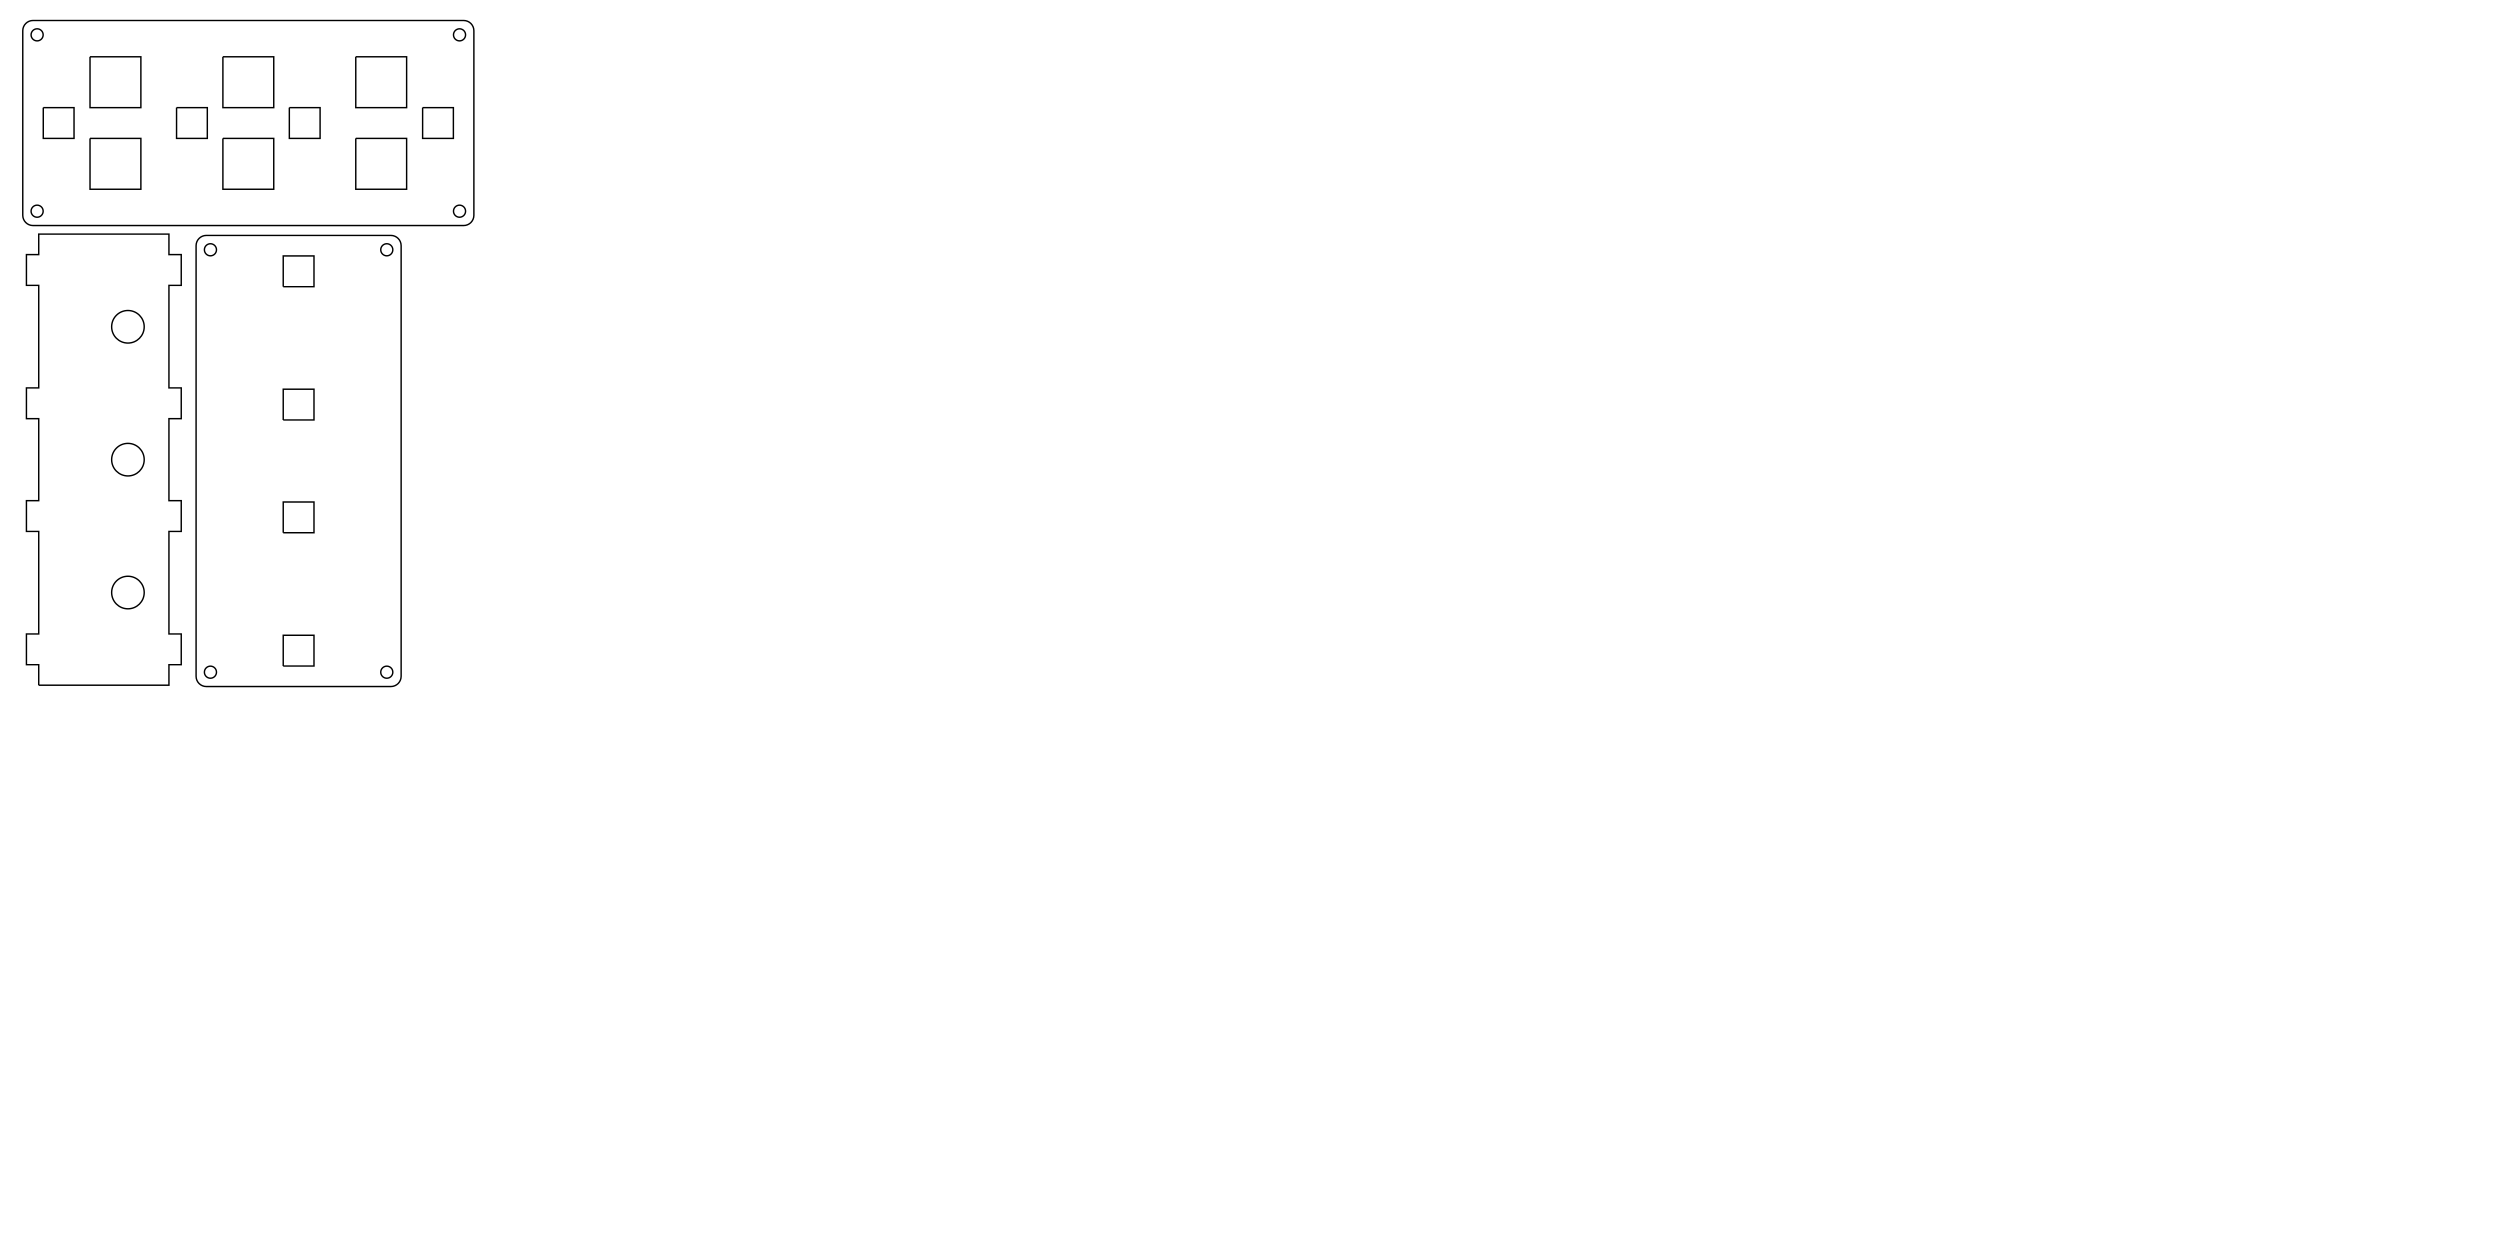
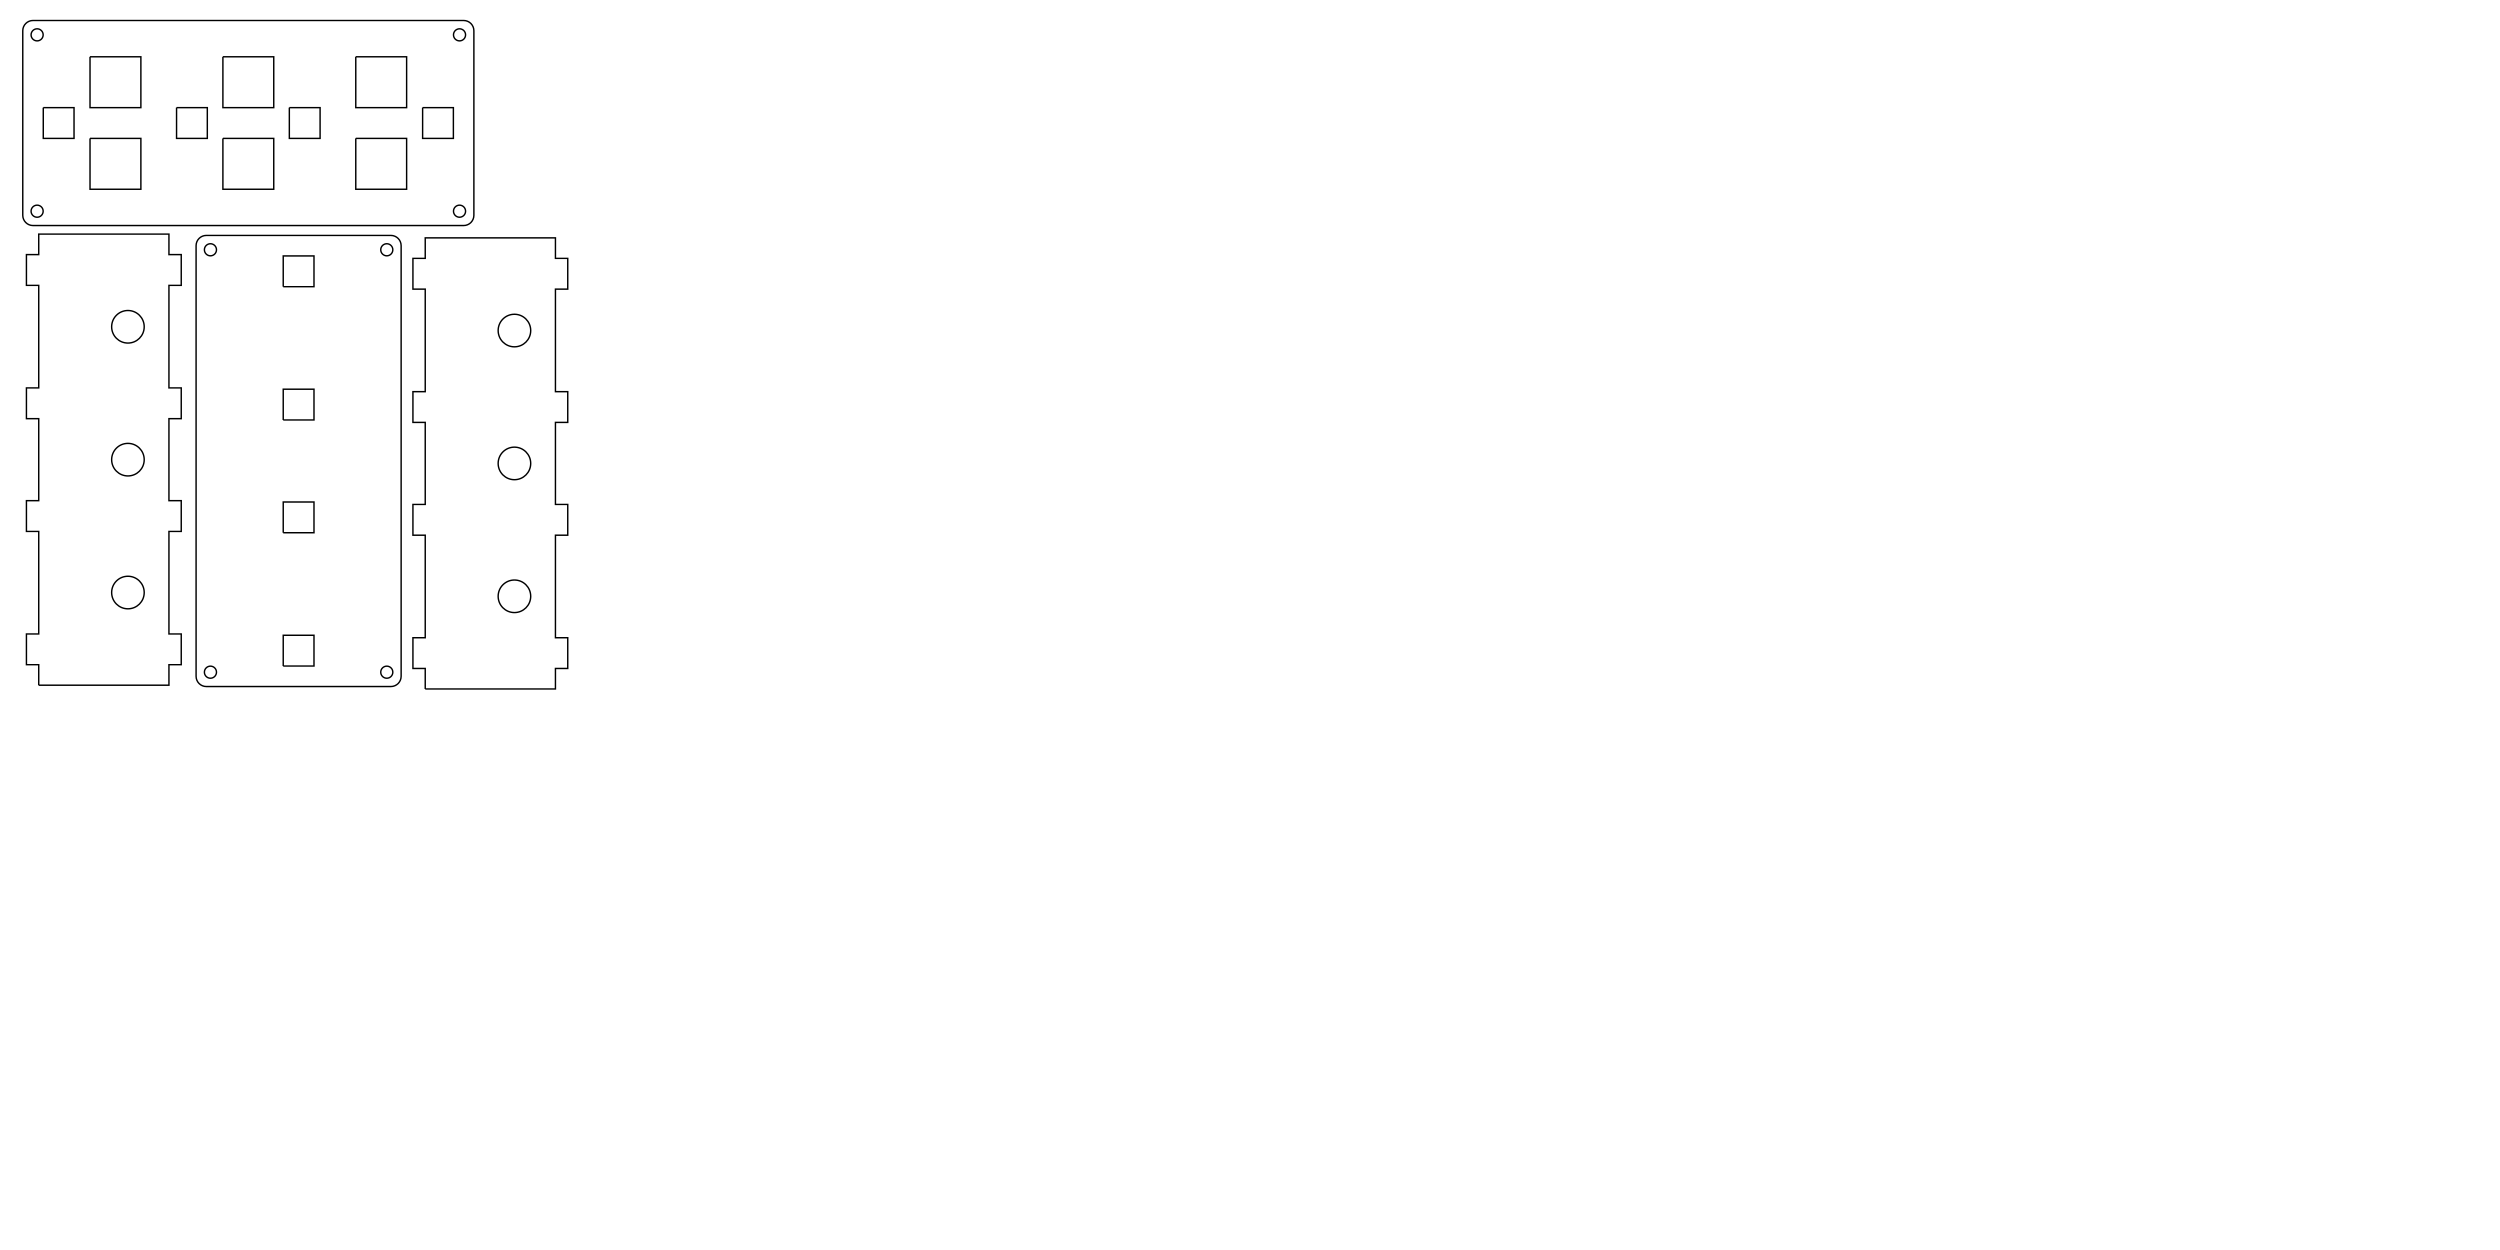
<svg xmlns="http://www.w3.org/2000/svg" width="2160" height="1080" id="svg2" version="1.1">
  <defs id="defs4">
    </defs>
  <g id="layer1" transform="translate(0,27.64025)">
-     <g id="g3207">
-       <g transform="matrix(3.543307,0,0,-3.543307,214.5526,78.64789)" id="g2901">
-         <path id="Sketch" d="m -52.5,25 105,0 A 2.5,2.5 0 0 0 55,22.5 l 0,-45 A 2.5,2.5 0 0 0 52.5,-25 l -105,0 a 2.5,2.5 0 0 0 -2.5,2.5 l 0,45 a 2.5,2.5 0 0 0 2.5,2.5" style="fill:none;stroke:#000000;stroke-width:0.35;stroke-miterlimit:4;stroke-dasharray:none" />
-         <circle d="m -50.027,21.5 c 0,0.814 -0.659,1.473 -1.473,1.473 -0.814,0 -1.473,-0.659 -1.473,-1.473 0,-0.814 0.659,-1.473 1.473,-1.473 0.814,0 1.473,0.659 1.473,1.473 z" cx="-51.5" cy="21.5" r="1.473" style="fill:none;stroke:#000000;stroke-width:0.35;stroke-miterlimit:4;stroke-dasharray:none" id="circle2904" />
-         <circle d="m 52.973,21.5 c 0,0.814 -0.659,1.473 -1.473,1.473 -0.814,0 -1.473,-0.659 -1.473,-1.473 0,-0.814 0.659,-1.473 1.473,-1.473 0.814,0 1.473,0.659 1.473,1.473 z" cx="51.5" cy="21.5" r="1.473" style="fill:none;stroke:#000000;stroke-width:0.35;stroke-miterlimit:4;stroke-dasharray:none" id="circle2906" />
-         <circle d="m -50.027,-21.5 c 0,0.814 -0.659,1.473 -1.473,1.473 -0.814,0 -1.473,-0.659 -1.473,-1.473 0,-0.814 0.659,-1.473 1.473,-1.473 0.814,0 1.473,0.659 1.473,1.473 z" cx="-51.5" cy="-21.5" r="1.473" style="fill:none;stroke:#000000;stroke-width:0.35;stroke-miterlimit:4;stroke-dasharray:none" id="circle2908" />
-         <circle d="m 52.973,-21.5 c 0,0.814 -0.659,1.473 -1.473,1.473 -0.814,0 -1.473,-0.659 -1.473,-1.473 0,-0.814 0.659,-1.473 1.473,-1.473 0.814,0 1.473,0.659 1.473,1.473 z" cx="51.5" cy="-21.5" r="1.473" style="fill:none;stroke:#000000;stroke-width:0.35;stroke-miterlimit:4;stroke-dasharray:none" id="circle2910" />
-         <path id="path2912" d="m -38.6,16.15 12.4,0 0,-12.4 -12.4,0 0,12.4" style="fill:none;stroke:#000000;stroke-width:0.35;stroke-miterlimit:4;stroke-dasharray:none" />
-         <path id="path2914" d="m -6.2,16.15 12.4,0 0,-12.4 -12.4,0 0,12.4" style="fill:none;stroke:#000000;stroke-width:0.35;stroke-miterlimit:4;stroke-dasharray:none" />
-         <path id="path2916" d="m 26.2,16.15 12.4,0 0,-12.4 -12.4,0 0,12.4" style="fill:none;stroke:#000000;stroke-width:0.35;stroke-miterlimit:4;stroke-dasharray:none" />
-         <path id="path2918" d="m -6.2,-3.75 12.4,0 0,-12.4 -12.4,0 0,12.4" style="fill:none;stroke:#000000;stroke-width:0.35;stroke-miterlimit:4;stroke-dasharray:none" />
-         <path id="path2920" d="m -38.6,-3.75 12.4,0 0,-12.4 -12.4,0 0,12.4" style="fill:none;stroke:#000000;stroke-width:0.35;stroke-miterlimit:4;stroke-dasharray:none" />
-         <path id="path2922" d="m 26.2,-3.75 12.4,0 0,-12.4 -12.4,0 0,12.4" style="fill:none;stroke:#000000;stroke-width:0.35;stroke-miterlimit:4;stroke-dasharray:none" />
-         <path id="path2924" d="m -50,3.75 7.5,0 0,-7.5 -7.5,0 0,7.5" style="fill:none;stroke:#000000;stroke-width:0.35;stroke-miterlimit:4;stroke-dasharray:none" />
-         <path id="path2926" d="m -17.5,3.75 7.5,0 0,-7.5 -7.5,0 0,7.5" style="fill:none;stroke:#000000;stroke-width:0.35;stroke-miterlimit:4;stroke-dasharray:none" />
-         <path id="path2928" d="m 10,3.75 7.5,0 0,-7.5 -7.5,0 0,7.5" style="fill:none;stroke:#000000;stroke-width:0.35;stroke-miterlimit:4;stroke-dasharray:none" />
-         <path id="path2930" d="m 42.5,3.75 7.5,0 0,-7.5 -7.5,0 0,7.5" style="fill:none;stroke:#000000;stroke-width:0.35;stroke-miterlimit:4;stroke-dasharray:none" />
-       </g>
-       <g transform="matrix(0,-3.543307,-3.543307,0,89.7143,369.505)" id="g3053">
-         <path id="Sketch-3" d="m -55,15.875 5,0 0,3 7.5,0 0,-3 25,0 0,3 7.5,0 0,-3 20,0 0,3 7.5,0 0,-3 25,0 0,3 7.5,0 0,-3 5,0 0,-31.75 -5,0 0,-3 -7.5,0 0,3 -25,0 0,-3 -7.5,0 0,3 -20,0 0,-3 -7.5,0 0,3 -25,0 0,-3 -7.5,0 0,3 -5,0 0,31.75" style="fill:none;stroke:#000000;stroke-width:0.35;stroke-miterlimit:4;stroke-dasharray:none" />
-         <circle d="m -28.43,-5.875 c 0,2.193 -1.777,3.97 -3.97,3.97 -2.193,0 -3.97,-1.777 -3.97,-3.97 0,-2.193 1.777,-3.97 3.97,-3.97 2.193,0 3.97,1.777 3.97,3.97 z" cx="-32.4" cy="-5.875" r="3.97" style="fill:none;stroke:#000000;stroke-width:0.35;stroke-miterlimit:4;stroke-dasharray:none" id="circle3056" />
-         <circle d="m 3.97,-5.875 c 0,2.193 -1.777,3.97 -3.97,3.97 -2.193,0 -3.97,-1.777 -3.97,-3.97 0,-2.193 1.777,-3.97 3.97,-3.97 2.193,0 3.97,1.777 3.97,3.97 z" cx="0" cy="-5.875" r="3.97" style="fill:none;stroke:#000000;stroke-width:0.35;stroke-miterlimit:4;stroke-dasharray:none" id="circle3058" />
-         <circle d="m 36.37,-5.875 c 0,2.193 -1.777,3.97 -3.97,3.97 -2.193,0 -3.97,-1.777 -3.97,-3.97 0,-2.193 1.777,-3.97 3.97,-3.97 2.193,0 3.97,1.777 3.97,3.97 z" cx="32.4" cy="-5.875" r="3.97" style="fill:none;stroke:#000000;stroke-width:0.35;stroke-miterlimit:4;stroke-dasharray:none" id="circle3060" />
-       </g>
-       <g transform="matrix(0,-3.543307,-3.543307,0,258,370.6479)" id="g3169">
-         <path id="Sketch-7" d="m -52.5,25 105,0 A 2.5,2.5 0 0 0 55,22.5 l 0,-45 A 2.5,2.5 0 0 0 52.5,-25 l -105,0 a 2.5,2.5 0 0 0 -2.5,2.5 l 0,45 a 2.5,2.5 0 0 0 2.5,2.5" style="fill:none;stroke:#000000;stroke-width:0.35;stroke-miterlimit:4;stroke-dasharray:none" />
-         <circle d="m -50.027,21.5 c 0,0.814 -0.659,1.473 -1.473,1.473 -0.814,0 -1.473,-0.659 -1.473,-1.473 0,-0.814 0.659,-1.473 1.473,-1.473 0.814,0 1.473,0.659 1.473,1.473 z" cx="-51.5" cy="21.5" r="1.473" style="fill:none;stroke:#000000;stroke-width:0.35;stroke-miterlimit:4;stroke-dasharray:none" id="circle3172" />
-         <circle d="m 52.973,21.5 c 0,0.814 -0.659,1.473 -1.473,1.473 -0.814,0 -1.473,-0.659 -1.473,-1.473 0,-0.814 0.659,-1.473 1.473,-1.473 0.814,0 1.473,0.659 1.473,1.473 z" cx="51.5" cy="21.5" r="1.473" style="fill:none;stroke:#000000;stroke-width:0.35;stroke-miterlimit:4;stroke-dasharray:none" id="circle3174" />
-         <circle d="m -50.027,-21.5 c 0,0.814 -0.659,1.473 -1.473,1.473 -0.814,0 -1.473,-0.659 -1.473,-1.473 0,-0.814 0.659,-1.473 1.473,-1.473 0.814,0 1.473,0.659 1.473,1.473 z" cx="-51.5" cy="-21.5" r="1.473" style="fill:none;stroke:#000000;stroke-width:0.35;stroke-miterlimit:4;stroke-dasharray:none" id="circle3176" />
-         <circle d="m 52.973,-21.5 c 0,0.814 -0.659,1.473 -1.473,1.473 -0.814,0 -1.473,-0.659 -1.473,-1.473 0,-0.814 0.659,-1.473 1.473,-1.473 0.814,0 1.473,0.659 1.473,1.473 z" cx="51.5" cy="-21.5" r="1.473" style="fill:none;stroke:#000000;stroke-width:0.35;stroke-miterlimit:4;stroke-dasharray:none" id="circle3178" />
-         <path id="path3180" d="m -50,3.75 7.5,0 0,-7.5 -7.5,0 0,7.5" style="fill:none;stroke:#000000;stroke-width:0.35;stroke-miterlimit:4;stroke-dasharray:none" />
-         <path id="path3182" d="m -17.5,3.75 7.5,0 0,-7.5 -7.5,0 0,7.5" style="fill:none;stroke:#000000;stroke-width:0.35;stroke-miterlimit:4;stroke-dasharray:none" />
-         <path id="path3184" d="m 10,3.75 7.5,0 0,-7.5 -7.5,0 0,7.5" style="fill:none;stroke:#000000;stroke-width:0.35;stroke-miterlimit:4;stroke-dasharray:none" />
-         <path id="path3186" d="m 42.5,3.75 7.5,0 0,-7.5 -7.5,0 0,7.5" style="fill:none;stroke:#000000;stroke-width:0.35;stroke-miterlimit:4;stroke-dasharray:none" />
-       </g>
+     <g id="g2901" transform="matrix(3.543307,0,0,-3.543307,214.5526,78.64789)">
+       <path style="fill:none;stroke:#000000;stroke-width:0.35;stroke-miterlimit:4;stroke-dasharray:none" d="m -52.5,25 105,0 A 2.5,2.5 0 0 0 55,22.5 l 0,-45 A 2.5,2.5 0 0 0 52.5,-25 l -105,0 a 2.5,2.5 0 0 0 -2.5,2.5 l 0,45 a 2.5,2.5 0 0 0 2.5,2.5" id="Sketch" />
+       <circle id="circle2904" style="fill:none;stroke:#000000;stroke-width:0.35;stroke-miterlimit:4;stroke-dasharray:none" r="1.473" cy="21.5" cx="-51.5" d="m -50.027,21.5 c 0,0.814 -0.659,1.473 -1.473,1.473 -0.814,0 -1.473,-0.659 -1.473,-1.473 0,-0.814 0.659,-1.473 1.473,-1.473 0.814,0 1.473,0.659 1.473,1.473 z" />
+       <circle id="circle2906" style="fill:none;stroke:#000000;stroke-width:0.35;stroke-miterlimit:4;stroke-dasharray:none" r="1.473" cy="21.5" cx="51.5" d="m 52.973,21.5 c 0,0.814 -0.659,1.473 -1.473,1.473 -0.814,0 -1.473,-0.659 -1.473,-1.473 0,-0.814 0.659,-1.473 1.473,-1.473 0.814,0 1.473,0.659 1.473,1.473 z" />
+       <circle id="circle2908" style="fill:none;stroke:#000000;stroke-width:0.35;stroke-miterlimit:4;stroke-dasharray:none" r="1.473" cy="-21.5" cx="-51.5" d="m -50.027,-21.5 c 0,0.814 -0.659,1.473 -1.473,1.473 -0.814,0 -1.473,-0.659 -1.473,-1.473 0,-0.814 0.659,-1.473 1.473,-1.473 0.814,0 1.473,0.659 1.473,1.473 z" />
+       <circle id="circle2910" style="fill:none;stroke:#000000;stroke-width:0.35;stroke-miterlimit:4;stroke-dasharray:none" r="1.473" cy="-21.5" cx="51.5" d="m 52.973,-21.5 c 0,0.814 -0.659,1.473 -1.473,1.473 -0.814,0 -1.473,-0.659 -1.473,-1.473 0,-0.814 0.659,-1.473 1.473,-1.473 0.814,0 1.473,0.659 1.473,1.473 z" />
+       <path style="fill:none;stroke:#000000;stroke-width:0.35;stroke-miterlimit:4;stroke-dasharray:none" d="m -38.6,16.15 12.4,0 0,-12.4 -12.4,0 0,12.4" id="path2912" />
+       <path style="fill:none;stroke:#000000;stroke-width:0.35;stroke-miterlimit:4;stroke-dasharray:none" d="m -6.2,16.15 12.4,0 0,-12.4 -12.4,0 0,12.4" id="path2914" />
+       <path style="fill:none;stroke:#000000;stroke-width:0.35;stroke-miterlimit:4;stroke-dasharray:none" d="m 26.2,16.15 12.4,0 0,-12.4 -12.4,0 0,12.4" id="path2916" />
+       <path style="fill:none;stroke:#000000;stroke-width:0.35;stroke-miterlimit:4;stroke-dasharray:none" d="m -6.2,-3.75 12.4,0 0,-12.4 -12.4,0 0,12.4" id="path2918" />
+       <path style="fill:none;stroke:#000000;stroke-width:0.35;stroke-miterlimit:4;stroke-dasharray:none" d="m -38.6,-3.75 12.4,0 0,-12.4 -12.4,0 0,12.4" id="path2920" />
+       <path style="fill:none;stroke:#000000;stroke-width:0.35;stroke-miterlimit:4;stroke-dasharray:none" d="m 26.2,-3.75 12.4,0 0,-12.4 -12.4,0 0,12.4" id="path2922" />
+       <path style="fill:none;stroke:#000000;stroke-width:0.35;stroke-miterlimit:4;stroke-dasharray:none" d="m -50,3.75 7.5,0 0,-7.5 -7.5,0 0,7.5" id="path2924" />
+       <path style="fill:none;stroke:#000000;stroke-width:0.35;stroke-miterlimit:4;stroke-dasharray:none" d="m -17.5,3.75 7.5,0 0,-7.5 -7.5,0 0,7.5" id="path2926" />
+       <path style="fill:none;stroke:#000000;stroke-width:0.35;stroke-miterlimit:4;stroke-dasharray:none" d="m 10,3.75 7.5,0 0,-7.5 -7.5,0 0,7.5" id="path2928" />
+       <path style="fill:none;stroke:#000000;stroke-width:0.35;stroke-miterlimit:4;stroke-dasharray:none" d="m 42.5,3.75 7.5,0 0,-7.5 -7.5,0 0,7.5" id="path2930" />
+     </g>
+     <g id="g3053" transform="matrix(0,-3.543307,-3.543307,0,89.7143,369.505)">
+       <path style="fill:none;stroke:#000000;stroke-width:0.35;stroke-miterlimit:4;stroke-dasharray:none" d="m -55,15.875 5,0 0,3 7.5,0 0,-3 25,0 0,3 7.5,0 0,-3 20,0 0,3 7.5,0 0,-3 25,0 0,3 7.5,0 0,-3 5,0 0,-31.75 -5,0 0,-3 -7.5,0 0,3 -25,0 0,-3 -7.5,0 0,3 -20,0 0,-3 -7.5,0 0,3 -25,0 0,-3 -7.5,0 0,3 -5,0 0,31.75" id="Sketch-3" />
+       <circle id="circle3056" style="fill:none;stroke:#000000;stroke-width:0.35;stroke-miterlimit:4;stroke-dasharray:none" r="3.97" cy="-5.875" cx="-32.4" d="m -28.43,-5.875 c 0,2.193 -1.777,3.97 -3.97,3.97 -2.193,0 -3.97,-1.777 -3.97,-3.97 0,-2.193 1.777,-3.97 3.97,-3.97 2.193,0 3.97,1.777 3.97,3.97 z" />
+       <circle id="circle3058" style="fill:none;stroke:#000000;stroke-width:0.35;stroke-miterlimit:4;stroke-dasharray:none" r="3.97" cy="-5.875" cx="0" d="m 3.97,-5.875 c 0,2.193 -1.777,3.97 -3.97,3.97 -2.193,0 -3.97,-1.777 -3.97,-3.97 0,-2.193 1.777,-3.97 3.97,-3.97 2.193,0 3.97,1.777 3.97,3.97 z" />
+       <circle id="circle3060" style="fill:none;stroke:#000000;stroke-width:0.35;stroke-miterlimit:4;stroke-dasharray:none" r="3.97" cy="-5.875" cx="32.4" d="m 36.37,-5.875 c 0,2.193 -1.777,3.97 -3.97,3.97 -2.193,0 -3.97,-1.777 -3.97,-3.97 0,-2.193 1.777,-3.97 3.97,-3.97 2.193,0 3.97,1.777 3.97,3.97 z" />
+     </g>
+     <g id="g3169" transform="matrix(0,-3.543307,-3.543307,0,258,370.6479)">
+       <path style="fill:none;stroke:#000000;stroke-width:0.35;stroke-miterlimit:4;stroke-dasharray:none" d="m -52.5,25 105,0 A 2.5,2.5 0 0 0 55,22.5 l 0,-45 A 2.5,2.5 0 0 0 52.5,-25 l -105,0 a 2.5,2.5 0 0 0 -2.5,2.5 l 0,45 a 2.5,2.5 0 0 0 2.5,2.5" id="Sketch-7" />
+       <circle id="circle3172" style="fill:none;stroke:#000000;stroke-width:0.35;stroke-miterlimit:4;stroke-dasharray:none" r="1.473" cy="21.5" cx="-51.5" d="m -50.027,21.5 c 0,0.814 -0.659,1.473 -1.473,1.473 -0.814,0 -1.473,-0.659 -1.473,-1.473 0,-0.814 0.659,-1.473 1.473,-1.473 0.814,0 1.473,0.659 1.473,1.473 z" />
+       <circle id="circle3174" style="fill:none;stroke:#000000;stroke-width:0.35;stroke-miterlimit:4;stroke-dasharray:none" r="1.473" cy="21.5" cx="51.5" d="m 52.973,21.5 c 0,0.814 -0.659,1.473 -1.473,1.473 -0.814,0 -1.473,-0.659 -1.473,-1.473 0,-0.814 0.659,-1.473 1.473,-1.473 0.814,0 1.473,0.659 1.473,1.473 z" />
+       <circle id="circle3176" style="fill:none;stroke:#000000;stroke-width:0.35;stroke-miterlimit:4;stroke-dasharray:none" r="1.473" cy="-21.5" cx="-51.5" d="m -50.027,-21.5 c 0,0.814 -0.659,1.473 -1.473,1.473 -0.814,0 -1.473,-0.659 -1.473,-1.473 0,-0.814 0.659,-1.473 1.473,-1.473 0.814,0 1.473,0.659 1.473,1.473 z" />
+       <circle id="circle3178" style="fill:none;stroke:#000000;stroke-width:0.35;stroke-miterlimit:4;stroke-dasharray:none" r="1.473" cy="-21.5" cx="51.5" d="m 52.973,-21.5 c 0,0.814 -0.659,1.473 -1.473,1.473 -0.814,0 -1.473,-0.659 -1.473,-1.473 0,-0.814 0.659,-1.473 1.473,-1.473 0.814,0 1.473,0.659 1.473,1.473 z" />
+       <path style="fill:none;stroke:#000000;stroke-width:0.35;stroke-miterlimit:4;stroke-dasharray:none" d="m -50,3.75 7.5,0 0,-7.5 -7.5,0 0,7.5" id="path3180" />
+       <path style="fill:none;stroke:#000000;stroke-width:0.35;stroke-miterlimit:4;stroke-dasharray:none" d="m -17.5,3.75 7.5,0 0,-7.5 -7.5,0 0,7.5" id="path3182" />
+       <path style="fill:none;stroke:#000000;stroke-width:0.35;stroke-miterlimit:4;stroke-dasharray:none" d="m 10,3.75 7.5,0 0,-7.5 -7.5,0 0,7.5" id="path3184" />
+       <path style="fill:none;stroke:#000000;stroke-width:0.35;stroke-miterlimit:4;stroke-dasharray:none" d="m 42.5,3.75 7.5,0 0,-7.5 -7.5,0 0,7.5" id="path3186" />
+     </g>
+     <g id="g3053-1" transform="matrix(0,-3.543307,-3.543307,0,423.652,372.7557)">
+       <path style="fill:none;stroke:#000000;stroke-width:0.35;stroke-miterlimit:4;stroke-dasharray:none" d="m -55,15.875 5,0 0,3 7.5,0 0,-3 25,0 0,3 7.5,0 0,-3 20,0 0,3 7.5,0 0,-3 25,0 0,3 7.5,0 0,-3 5,0 0,-31.75 -5,0 0,-3 -7.5,0 0,3 -25,0 0,-3 -7.5,0 0,3 -20,0 0,-3 -7.5,0 0,3 -25,0 0,-3 -7.5,0 0,3 -5,0 0,31.75" id="Sketch-3-4" />
+       <circle id="circle3056-7" style="fill:none;stroke:#000000;stroke-width:0.35;stroke-miterlimit:4;stroke-dasharray:none" r="3.97" cy="-5.875" cx="-32.4" d="m -28.43,-5.875 c 0,2.193 -1.777,3.97 -3.97,3.97 -2.193,0 -3.97,-1.777 -3.97,-3.97 0,-2.193 1.777,-3.97 3.97,-3.97 2.193,0 3.97,1.777 3.97,3.97 z" />
+       <circle id="circle3058-1" style="fill:none;stroke:#000000;stroke-width:0.35;stroke-miterlimit:4;stroke-dasharray:none" r="3.97" cy="-5.875" cx="0" d="m 3.97,-5.875 c 0,2.193 -1.777,3.97 -3.97,3.97 -2.193,0 -3.97,-1.777 -3.97,-3.97 0,-2.193 1.777,-3.97 3.97,-3.97 2.193,0 3.97,1.777 3.97,3.97 z" />
+       <circle id="circle3060-1" style="fill:none;stroke:#000000;stroke-width:0.35;stroke-miterlimit:4;stroke-dasharray:none" r="3.97" cy="-5.875" cx="32.4" d="m 36.37,-5.875 c 0,2.193 -1.777,3.97 -3.97,3.97 -2.193,0 -3.97,-1.777 -3.97,-3.97 0,-2.193 1.777,-3.97 3.97,-3.97 2.193,0 3.97,1.777 3.97,3.97 z" />
    </g>
  </g>
</svg>
